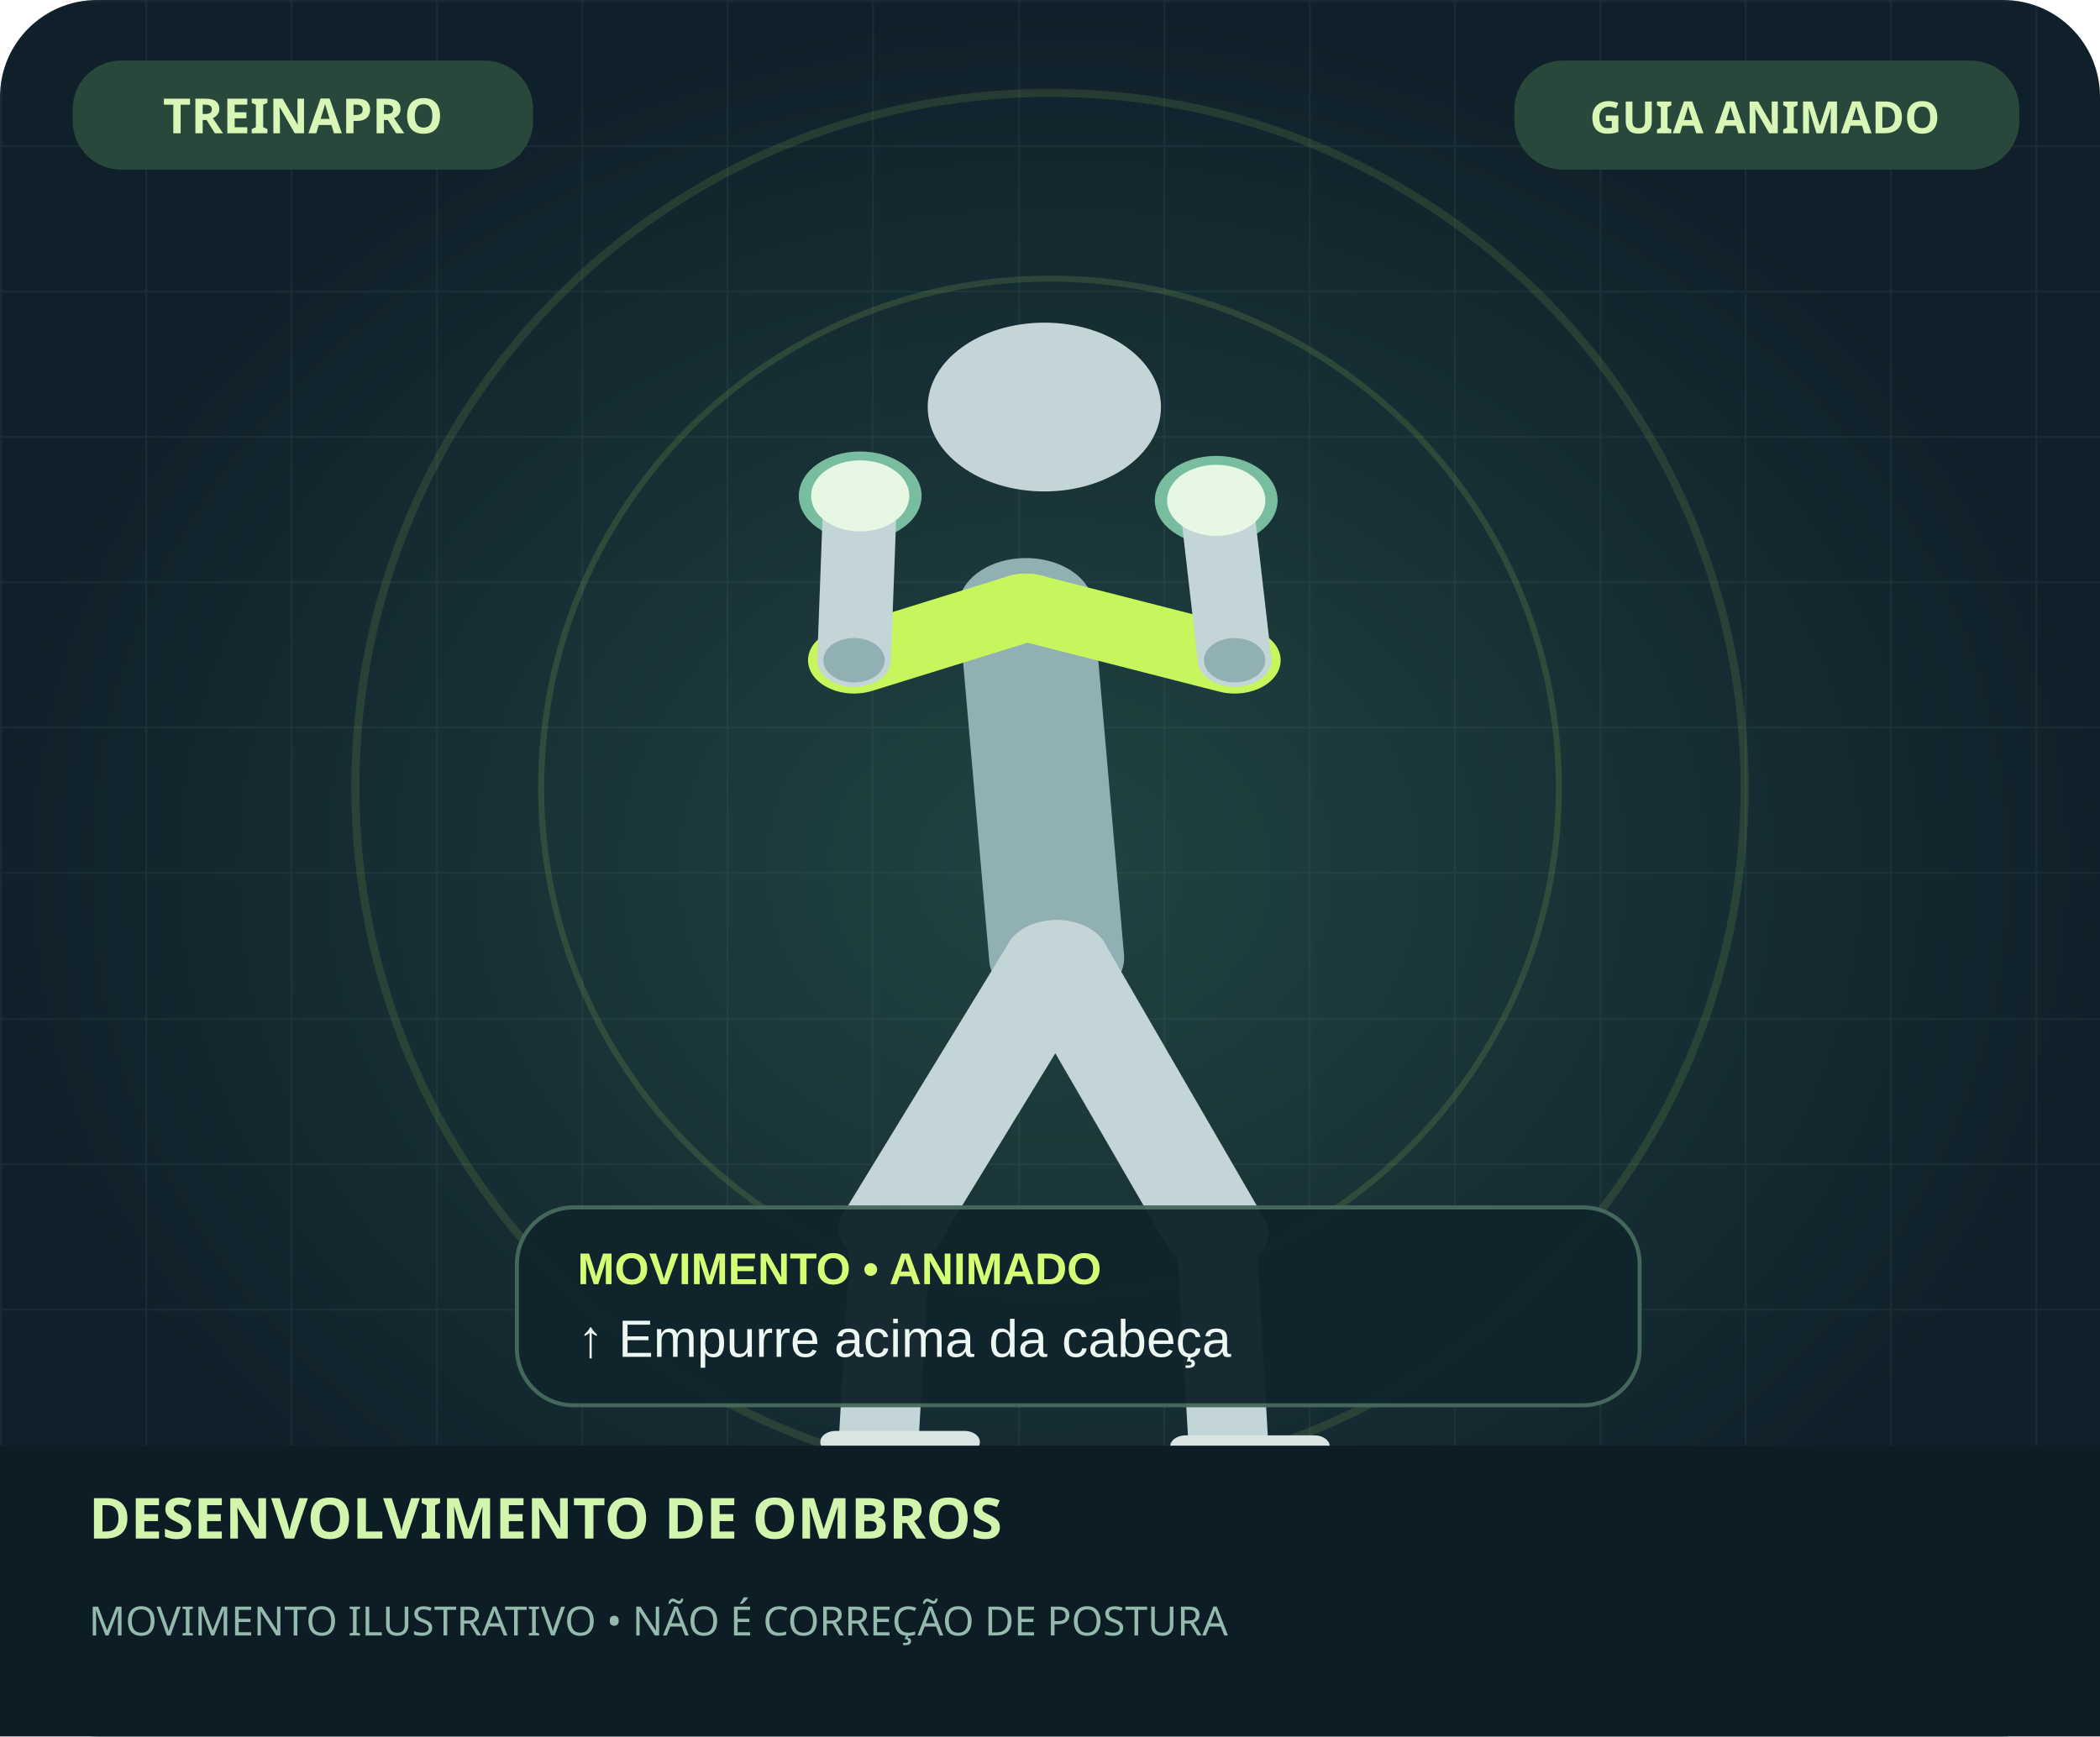
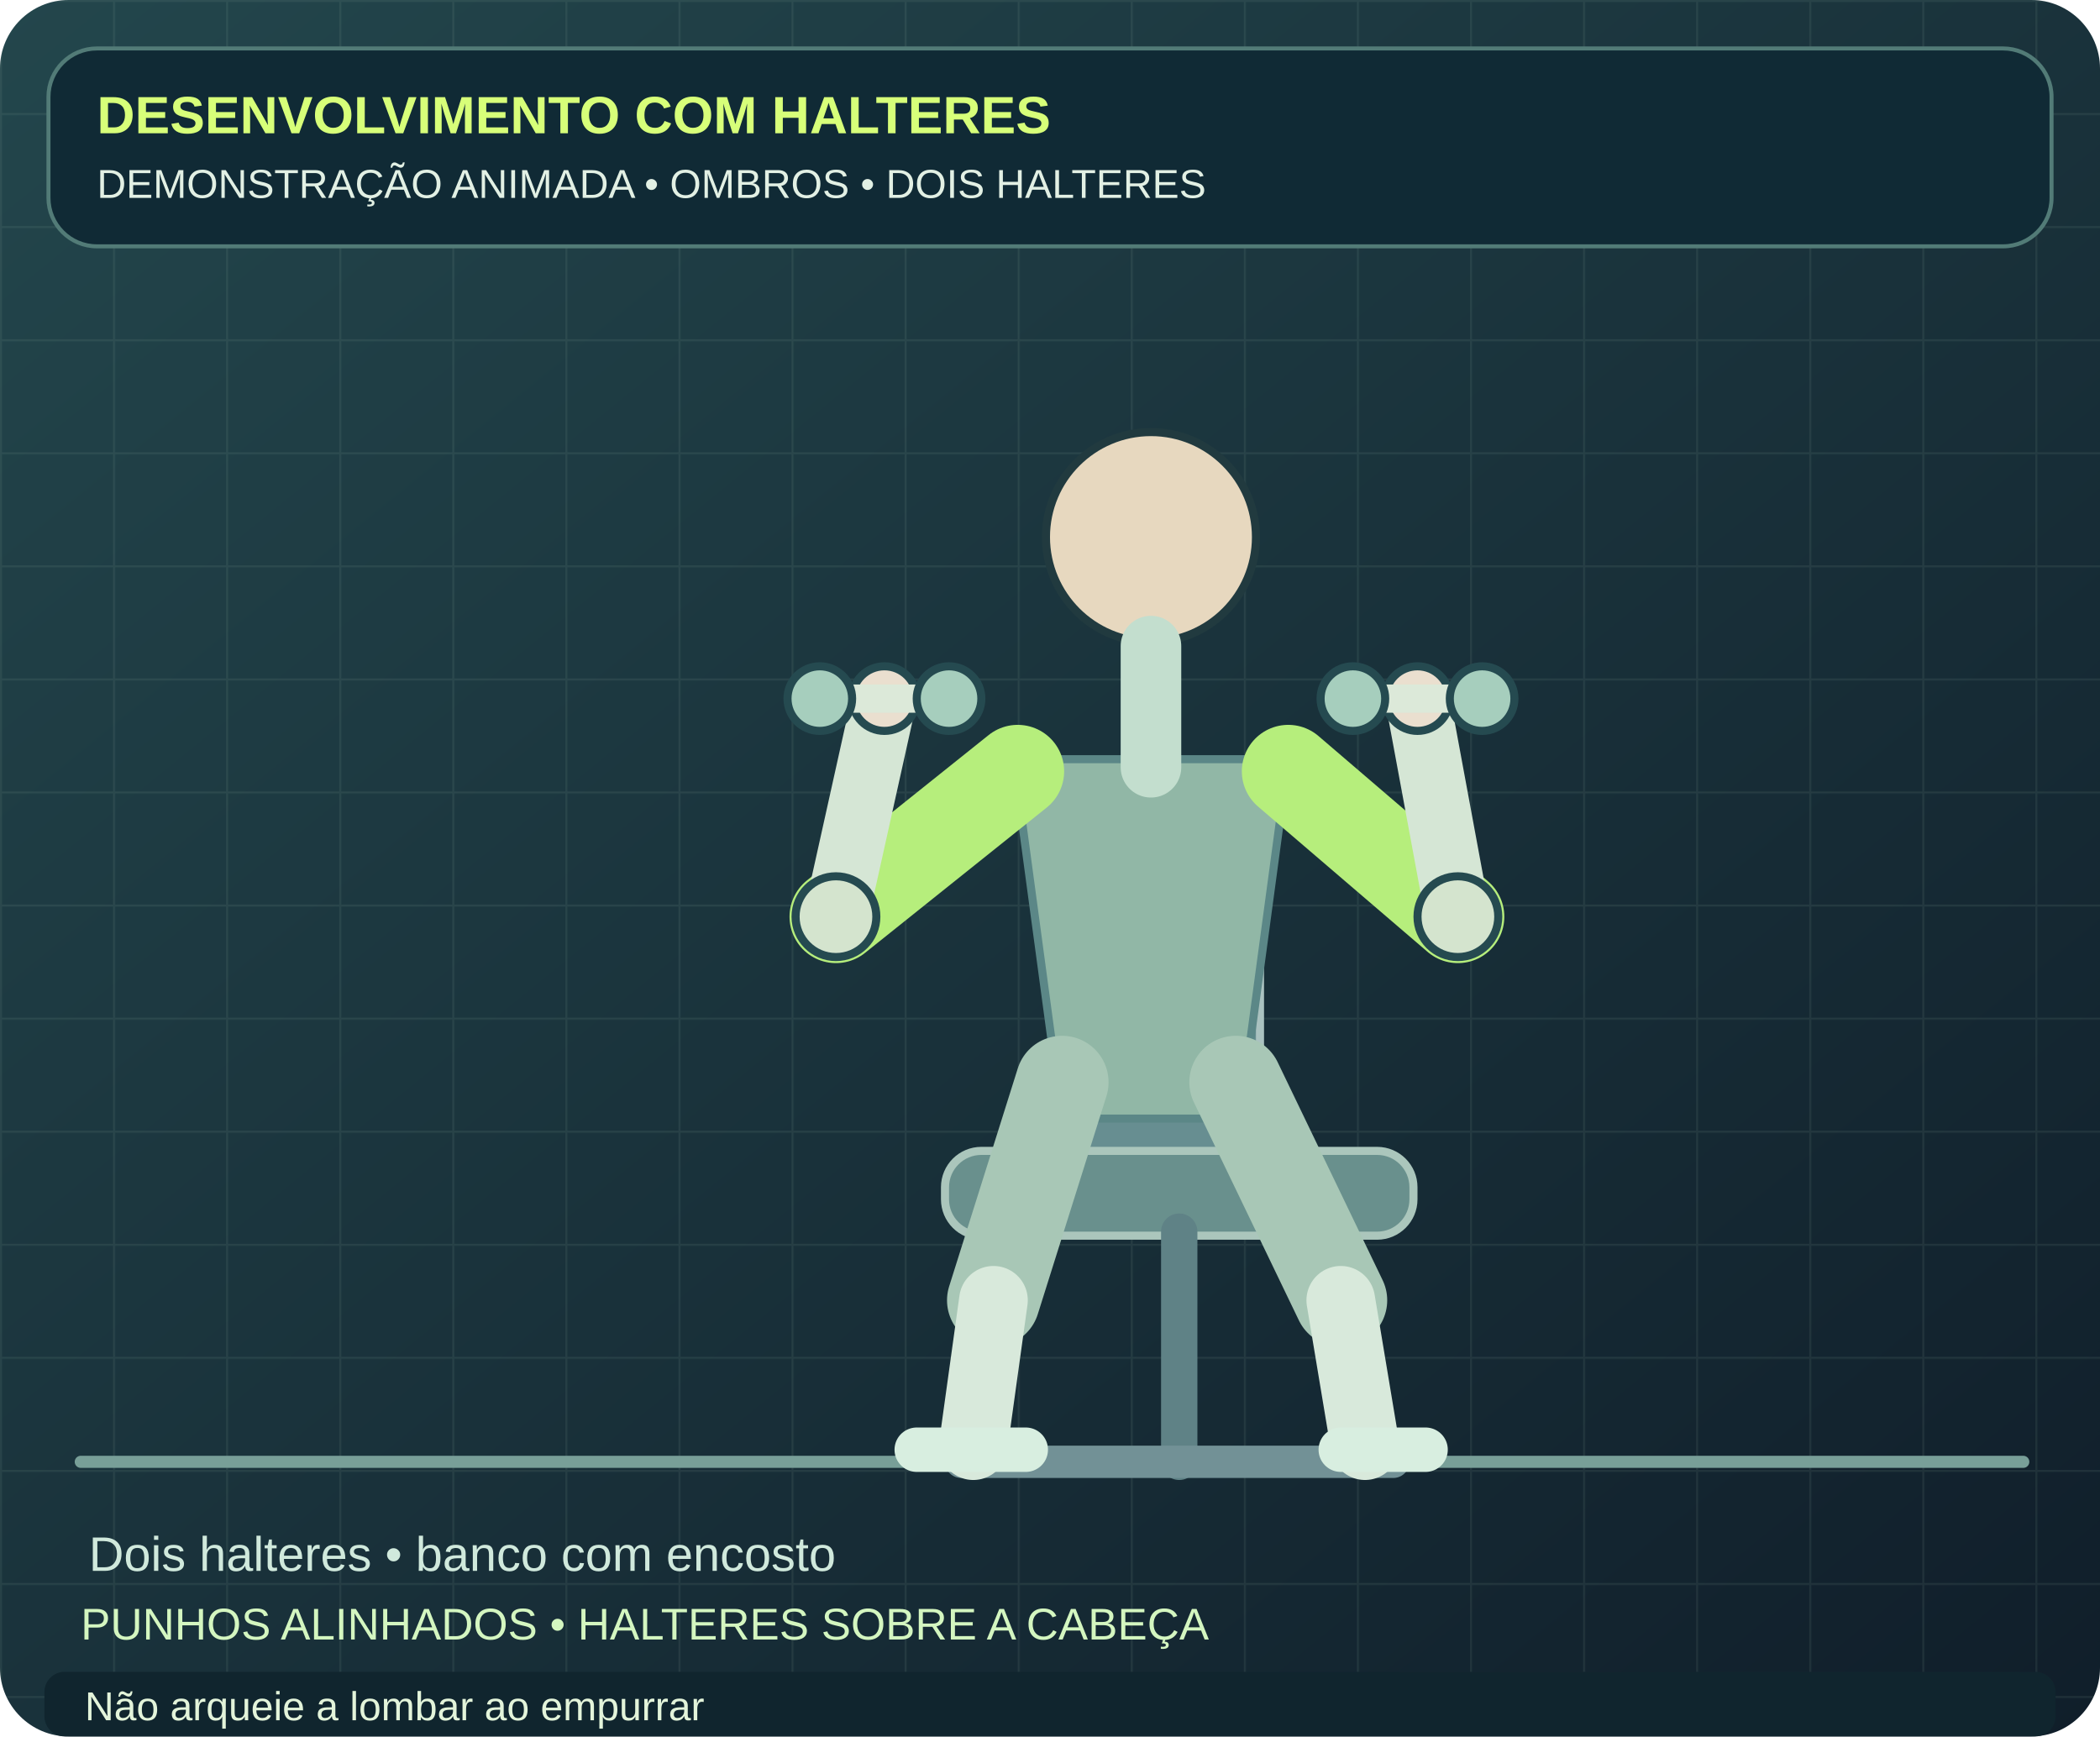
<svg xmlns="http://www.w3.org/2000/svg" viewBox="0 0 520 430" role="img" aria-labelledby="title desc">
  <defs>
-     <radialGradient id="bg">
-       <stop stop-color="#214442" />
-       <stop offset="1" stop-color="#10202a" />
-     </radialGradient>
-     <pattern id="grid" width="36" height="36" patternUnits="userSpaceOnUse">
-       <path d="M36 0H0V36" stroke="#729290" stroke-opacity=".095" fill="none" />
+     <linearGradient id="bg" x1="0" x2="1" y1="0" y2="1">
+       <stop stop-color="#23464c" />
+       <stop offset="1" stop-color="#101e2a" />
+     </linearGradient>
+     <pattern id="grid" width="28" height="28" patternUnits="userSpaceOnUse">
+       <path d="M28 0H0V28" stroke="#a4c2b1" stroke-opacity=".10" fill="none" />
    </pattern>
  </defs>
-   <rect width="520" height="430" rx="24" fill="url(#bg)" />
-   <rect width="520" height="430" rx="24" fill="url(#grid)" />
-   <circle cx="260" cy="195" r="172" fill="none" stroke="#c6f65b" opacity=".11" stroke-width="2" />
-   <circle cx="260" cy="195" r="126" fill="none" stroke="#c6f65b" opacity=".13" stroke-width="1.5" />
-   <rect x="18" y="15" rx="12" width="114" height="27" fill="#29483c" />
-   <text x="75" y="33" fill="#d8f6b6" text-anchor="middle" font-size="12" font-weight="bold" font-family="sans-serif">TREINAPRO</text>
-   <rect x="375" y="15" rx="12" width="125" height="27" fill="#29483c" />
-   <text x="437" y="33" fill="#d8f6b6" text-anchor="middle" font-size="11" font-weight="bold" font-family="sans-serif">GUIA ANIMADO</text>
-   <g transform="translate(61 15) scale(1.52 1.10)">
-     <circle cx="100" cy="98" r="10" fill="#79bda0">
-       <animate attributeName="cx" values="100;100;103;103;100;100" keyTimes="0;0.12;0.42;0.57;0.88;1" dur="4.8s" repeatCount="indefinite" calcMode="linear" />
-       <animate attributeName="cy" values="98;98;54;54;98;98" keyTimes="0;0.12;0.42;0.57;0.88;1" dur="4.8s" repeatCount="indefinite" calcMode="linear" />
-     </circle>
-     <circle cx="158" cy="99" r="10" fill="#79bda0">
-       <animate attributeName="cx" values="158;158;157;157;158;158" keyTimes="0;0.12;0.42;0.57;0.88;1" dur="4.8s" repeatCount="indefinite" calcMode="linear" />
-       <animate attributeName="cy" values="99;99;54;54;99;99" keyTimes="0;0.12;0.42;0.57;0.88;1" dur="4.8s" repeatCount="indefinite" calcMode="linear" />
-     </circle>
-     <line x1="127" y1="123" x2="132" y2="202" stroke="#91b0b4" stroke-width="22" stroke-linecap="round" />
-     <line x1="132" y1="202" x2="105" y2="263" stroke="#c4d5d7" stroke-width="17" stroke-linecap="round" />
-     <line x1="105" y1="263" x2="103" y2="311" stroke="#c4d5d7" stroke-width="13" stroke-linecap="round" />
-     <line x1="132" y1="202" x2="158" y2="264" stroke="#c4d5d7" stroke-width="17" stroke-linecap="round" />
-     <line x1="158" y1="264" x2="160" y2="312" stroke="#c4d5d7" stroke-width="13" stroke-linecap="round" />
-     <line x1="127" y1="123" x2="99" y2="135" stroke="#c6f65b" stroke-width="15" stroke-linecap="round" />
-     <line x1="99" y1="135" x2="100" y2="98" stroke="#c4d5d7" stroke-width="12" stroke-linecap="round">
-       <animate attributeName="x2" values="100;100;103;103;100;100" keyTimes="0;0.12;0.42;0.57;0.88;1" dur="4.8s" repeatCount="indefinite" calcMode="linear" />
-       <animate attributeName="y2" values="98;98;54;54;98;98" keyTimes="0;0.12;0.42;0.57;0.88;1" dur="4.8s" repeatCount="indefinite" calcMode="linear" />
-     </line>
-     <line x1="127" y1="123" x2="161" y2="135" stroke="#c6f65b" stroke-width="15" stroke-linecap="round" />
-     <line x1="161" y1="135" x2="158" y2="99" stroke="#c4d5d7" stroke-width="12" stroke-linecap="round">
-       <animate attributeName="x2" values="158;158;157;157;158;158" keyTimes="0;0.12;0.42;0.57;0.88;1" dur="4.8s" repeatCount="indefinite" calcMode="linear" />
-       <animate attributeName="y2" values="99;99;54;54;99;99" keyTimes="0;0.12;0.42;0.57;0.88;1" dur="4.8s" repeatCount="indefinite" calcMode="linear" />
-     </line>
-     <circle cx="130" cy="78" r="19" fill="#c4d5d7" />
-     <circle cx="99" cy="135" r="5" fill="#91b0b4" />
-     <circle cx="161" cy="135" r="5" fill="#91b0b4" />
-     <circle cx="105" cy="263" r="5" fill="#91b0b4" />
-     <circle cx="158" cy="264" r="5" fill="#91b0b4" />
-     <circle cx="100" cy="98" r="8" fill="#e6f8e4">
-       <animate attributeName="cx" values="100;100;103;103;100;100" keyTimes="0;0.12;0.42;0.57;0.88;1" dur="4.8s" repeatCount="indefinite" calcMode="linear" />
-       <animate attributeName="cy" values="98;98;54;54;98;98" keyTimes="0;0.12;0.42;0.57;0.88;1" dur="4.8s" repeatCount="indefinite" calcMode="linear" />
-     </circle>
-     <circle cx="158" cy="99" r="8" fill="#e6f8e4">
-       <animate attributeName="cx" values="158;158;157;157;158;158" keyTimes="0;0.12;0.42;0.57;0.88;1" dur="4.8s" repeatCount="indefinite" calcMode="linear" />
-       <animate attributeName="cy" values="99;99;54;54;99;99" keyTimes="0;0.12;0.42;0.57;0.88;1" dur="4.8s" repeatCount="indefinite" calcMode="linear" />
-     </circle>
-     <line x1="96" y1="311" x2="117" y2="311" stroke="#d8e5e3" stroke-width="5" stroke-linecap="round" />
-     <line x1="153" y1="312" x2="174" y2="312" stroke="#d8e5e3" stroke-width="5" stroke-linecap="round" />
-   </g>
-   <rect x="0" y="358" width="520" height="72" fill="#0d1d25" />
-   <text x="22" y="381" fill="#d2f5ad" font-size="14" font-family="sans-serif" font-weight="bold">DESENVOLVIMENTO DE OMBROS</text>
-   <text x="22" y="405" fill="#94b9ad" font-size="10" font-family="sans-serif">MOVIMENTO ILUSTRATIVO • NÃO É CORREÇÃO DE POSTURA</text>
-   <g aria-hidden="true">
-     <rect x="128" y="299" rx="14" width="278" height="49" fill="#10232c" stroke="#46695d" opacity=".96" />
-     <text x="143" y="318" fill="#d7ff75" font-size="11" font-weight="bold" font-family="Arial,sans-serif">MOVIMENTO • ANIMADO</text>
-     <text x="143" y="336" fill="#ecf8f1" font-size="13" font-family="Arial,sans-serif">↑ Empurre acima da cabeça</text>
-   </g>
+   <rect width="100%" height="100%" rx="17" fill="url(#bg)" />
+   <rect width="100%" height="100%" rx="17" fill="url(#grid)" />
+   <rect x="12" y="12" width="496" height="49" rx="12" fill="#102a35" stroke="#527b77" />
+   <text x="24" y="33" font-family="Arial,sans-serif" font-size="13" font-weight="700" fill="#d7ff79">DESENVOLVIMENTO COM HALTERES</text>
+   <text x="24" y="49" font-family="Arial,sans-serif" font-size="10" fill="#e2f0e4">DEMONSTRAÇÃO ANIMADA • OMBROS • DOIS HALTERES</text>
+   <line x1="20" y1="362" x2="501" y2="362" stroke="#789f98" stroke-width="3" stroke-linecap="round" />
+   <rect x="267" y="205" width="45" height="91" rx="12" fill="#678e91" stroke="#aac2c0" stroke-width="2" />
+   <rect x="234" y="285" width="116" height="21" rx="9" fill="#69908d" stroke="#abc6bc" stroke-width="2" />
+   <line x1="292" y1="305" x2="292" y2="362" stroke="#5f8286" stroke-width="9" stroke-linecap="round" />
+   <line x1="238" y1="362" x2="345" y2="362" stroke="#729196" stroke-width="8" stroke-linecap="round" />
+   <text x="22" y="389" font-family="Arial,sans-serif" font-size="12" fill="#d0e9dc">Dois halteres • banco com encosto</text>
+   <polygon points="251,188 319,188 307,277 263,277" fill="#91b7a6" stroke="#5b8787" stroke-width="2" stroke-linejoin="round" />
+   <line x1="263" y1="268" x2="246" y2="322" stroke="#a8c7b6" stroke-width="23" stroke-linecap="round" />
+   <line x1="246" y1="322" x2="241" y2="358" stroke="#d8e9db" stroke-width="17" stroke-linecap="round" />
+   <line x1="306" y1="268" x2="332" y2="322" stroke="#a8c7b6" stroke-width="23" stroke-linecap="round" />
+   <line x1="332" y1="322" x2="338" y2="358" stroke="#d8e9db" stroke-width="17" stroke-linecap="round" />
+   <circle cx="285" cy="133" r="26" fill="#e7d8bf" stroke="#213a3f" stroke-width="2" />
+   <line x1="285" y1="160" x2="285" y2="190" stroke="#c3dece" stroke-width="15" stroke-linecap="round" />
+   <line x1="252" y1="191" x2="207" y2="227" stroke="#b6ee7c" stroke-width="23" stroke-linecap="round">
+     <animate attributeName="x2" values="207;207;234;234;207" keyTimes="0;0.13;0.46;0.66;1" dur="4.8s" repeatCount="indefinite" />
+     <animate attributeName="y2" values="227;227;129;129;227" keyTimes="0;0.13;0.46;0.66;1" dur="4.8s" repeatCount="indefinite" />
+   </line>
+   <line x1="207" y1="227" x2="219" y2="173" stroke="#d5e6d5" stroke-width="16" stroke-linecap="round">
+     <animate attributeName="x1" values="207;207;234;234;207" keyTimes="0;0.13;0.46;0.66;1" dur="4.8s" repeatCount="indefinite" />
+     <animate attributeName="y1" values="227;227;129;129;227" keyTimes="0;0.13;0.46;0.66;1" dur="4.8s" repeatCount="indefinite" />
+     <animate attributeName="x2" values="219;219;233;233;219" keyTimes="0;0.13;0.46;0.66;1" dur="4.8s" repeatCount="indefinite" />
+     <animate attributeName="y2" values="173;173;83;83;173" keyTimes="0;0.13;0.46;0.66;1" dur="4.8s" repeatCount="indefinite" />
+   </line>
+   <circle cx="207" cy="227" r="10" fill="#d4e4ce" stroke="#254a50" stroke-width="2">
+     <animate attributeName="cx" values="207;207;234;234;207" keyTimes="0;0.13;0.46;0.66;1" dur="4.8s" repeatCount="indefinite" />
+     <animate attributeName="cy" values="227;227;129;129;227" keyTimes="0;0.13;0.46;0.66;1" dur="4.8s" repeatCount="indefinite" />
+   </circle>
+   <circle cx="219" cy="173" r="8" fill="#eadfcf" stroke="#254a50" stroke-width="2">
+     <animate attributeName="cx" values="219;219;233;233;219" keyTimes="0;0.13;0.46;0.66;1" dur="4.8s" repeatCount="indefinite" />
+     <animate attributeName="cy" values="173;173;83;83;173" keyTimes="0;0.13;0.46;0.66;1" dur="4.8s" repeatCount="indefinite" />
+   </circle>
+   <line x1="203" y1="173" x2="235" y2="173" stroke="#dce9d9" stroke-width="7" stroke-linecap="round">
+     <animate attributeName="x1" values="203;203;217;217;203" keyTimes="0;0.13;0.46;0.66;1" dur="4.8s" repeatCount="indefinite" />
+     <animate attributeName="y1" values="173;173;83;83;173" keyTimes="0;0.13;0.46;0.66;1" dur="4.8s" repeatCount="indefinite" />
+     <animate attributeName="x2" values="235;235;249;249;235" keyTimes="0;0.13;0.46;0.66;1" dur="4.8s" repeatCount="indefinite" />
+     <animate attributeName="y2" values="173;173;83;83;173" keyTimes="0;0.13;0.46;0.66;1" dur="4.8s" repeatCount="indefinite" />
+   </line>
+   <circle cx="203" cy="173" r="8" fill="#a6cebd" stroke="#254a50" stroke-width="2">
+     <animate attributeName="cx" values="203;203;217;217;203" keyTimes="0;0.13;0.46;0.66;1" dur="4.8s" repeatCount="indefinite" />
+     <animate attributeName="cy" values="173;173;83;83;173" keyTimes="0;0.13;0.46;0.66;1" dur="4.8s" repeatCount="indefinite" />
+   </circle>
+   <circle cx="235" cy="173" r="8" fill="#a6cebd" stroke="#254a50" stroke-width="2">
+     <animate attributeName="cx" values="235;235;249;249;235" keyTimes="0;0.13;0.46;0.66;1" dur="4.8s" repeatCount="indefinite" />
+     <animate attributeName="cy" values="173;173;83;83;173" keyTimes="0;0.13;0.46;0.66;1" dur="4.8s" repeatCount="indefinite" />
+   </circle>
+   <line x1="319" y1="191" x2="361" y2="227" stroke="#b6ee7c" stroke-width="23" stroke-linecap="round">
+     <animate attributeName="x2" values="361;361;338;338;361" keyTimes="0;0.13;0.46;0.66;1" dur="4.8s" repeatCount="indefinite" />
+     <animate attributeName="y2" values="227;227;129;129;227" keyTimes="0;0.13;0.46;0.66;1" dur="4.8s" repeatCount="indefinite" />
+   </line>
+   <line x1="361" y1="227" x2="351" y2="173" stroke="#d5e6d5" stroke-width="16" stroke-linecap="round">
+     <animate attributeName="x1" values="361;361;338;338;361" keyTimes="0;0.13;0.46;0.66;1" dur="4.8s" repeatCount="indefinite" />
+     <animate attributeName="y1" values="227;227;129;129;227" keyTimes="0;0.13;0.46;0.66;1" dur="4.8s" repeatCount="indefinite" />
+     <animate attributeName="x2" values="351;351;340;340;351" keyTimes="0;0.13;0.46;0.66;1" dur="4.8s" repeatCount="indefinite" />
+     <animate attributeName="y2" values="173;173;83;83;173" keyTimes="0;0.13;0.46;0.66;1" dur="4.8s" repeatCount="indefinite" />
+   </line>
+   <circle cx="361" cy="227" r="10" fill="#d4e4ce" stroke="#254a50" stroke-width="2">
+     <animate attributeName="cx" values="361;361;338;338;361" keyTimes="0;0.13;0.46;0.66;1" dur="4.8s" repeatCount="indefinite" />
+     <animate attributeName="cy" values="227;227;129;129;227" keyTimes="0;0.13;0.46;0.66;1" dur="4.8s" repeatCount="indefinite" />
+   </circle>
+   <circle cx="351" cy="173" r="8" fill="#eadfcf" stroke="#254a50" stroke-width="2">
+     <animate attributeName="cx" values="351;351;340;340;351" keyTimes="0;0.13;0.46;0.66;1" dur="4.8s" repeatCount="indefinite" />
+     <animate attributeName="cy" values="173;173;83;83;173" keyTimes="0;0.13;0.46;0.66;1" dur="4.8s" repeatCount="indefinite" />
+   </circle>
+   <line x1="335" y1="173" x2="367" y2="173" stroke="#dce9d9" stroke-width="7" stroke-linecap="round">
+     <animate attributeName="x1" values="335;335;324;324;335" keyTimes="0;0.13;0.46;0.66;1" dur="4.8s" repeatCount="indefinite" />
+     <animate attributeName="y1" values="173;173;83;83;173" keyTimes="0;0.13;0.46;0.66;1" dur="4.8s" repeatCount="indefinite" />
+     <animate attributeName="x2" values="367;367;356;356;367" keyTimes="0;0.13;0.46;0.66;1" dur="4.8s" repeatCount="indefinite" />
+     <animate attributeName="y2" values="173;173;83;83;173" keyTimes="0;0.13;0.46;0.66;1" dur="4.8s" repeatCount="indefinite" />
+   </line>
+   <circle cx="335" cy="173" r="8" fill="#a6cebd" stroke="#254a50" stroke-width="2">
+     <animate attributeName="cx" values="335;335;324;324;335" keyTimes="0;0.13;0.46;0.66;1" dur="4.8s" repeatCount="indefinite" />
+     <animate attributeName="cy" values="173;173;83;83;173" keyTimes="0;0.13;0.46;0.66;1" dur="4.8s" repeatCount="indefinite" />
+   </circle>
+   <circle cx="367" cy="173" r="8" fill="#a6cebd" stroke="#254a50" stroke-width="2">
+     <animate attributeName="cx" values="367;367;356;356;367" keyTimes="0;0.13;0.46;0.66;1" dur="4.8s" repeatCount="indefinite" />
+     <animate attributeName="cy" values="173;173;83;83;173" keyTimes="0;0.13;0.46;0.66;1" dur="4.8s" repeatCount="indefinite" />
+   </circle>
+   <line x1="227" y1="359" x2="254" y2="359" stroke="#d8eee0" stroke-width="11" stroke-linecap="round" />
+   <line x1="332" y1="359" x2="353" y2="359" stroke="#d8eee0" stroke-width="11" stroke-linecap="round" />
+   <text x="20" y="406" font-family="Arial,sans-serif" font-size="11" fill="#d4f6c0">PUNHOS ALINHADOS • HALTERES SOBRE A CABEÇA</text>
+   <rect x="11" y="414" width="498" height="16" rx="5" fill="#10252e" />
+   <text x="21" y="426" font-family="Arial,sans-serif" font-size="10" fill="#e3f4da">Não arqueie a lombar ao empurrar</text>
</svg>
